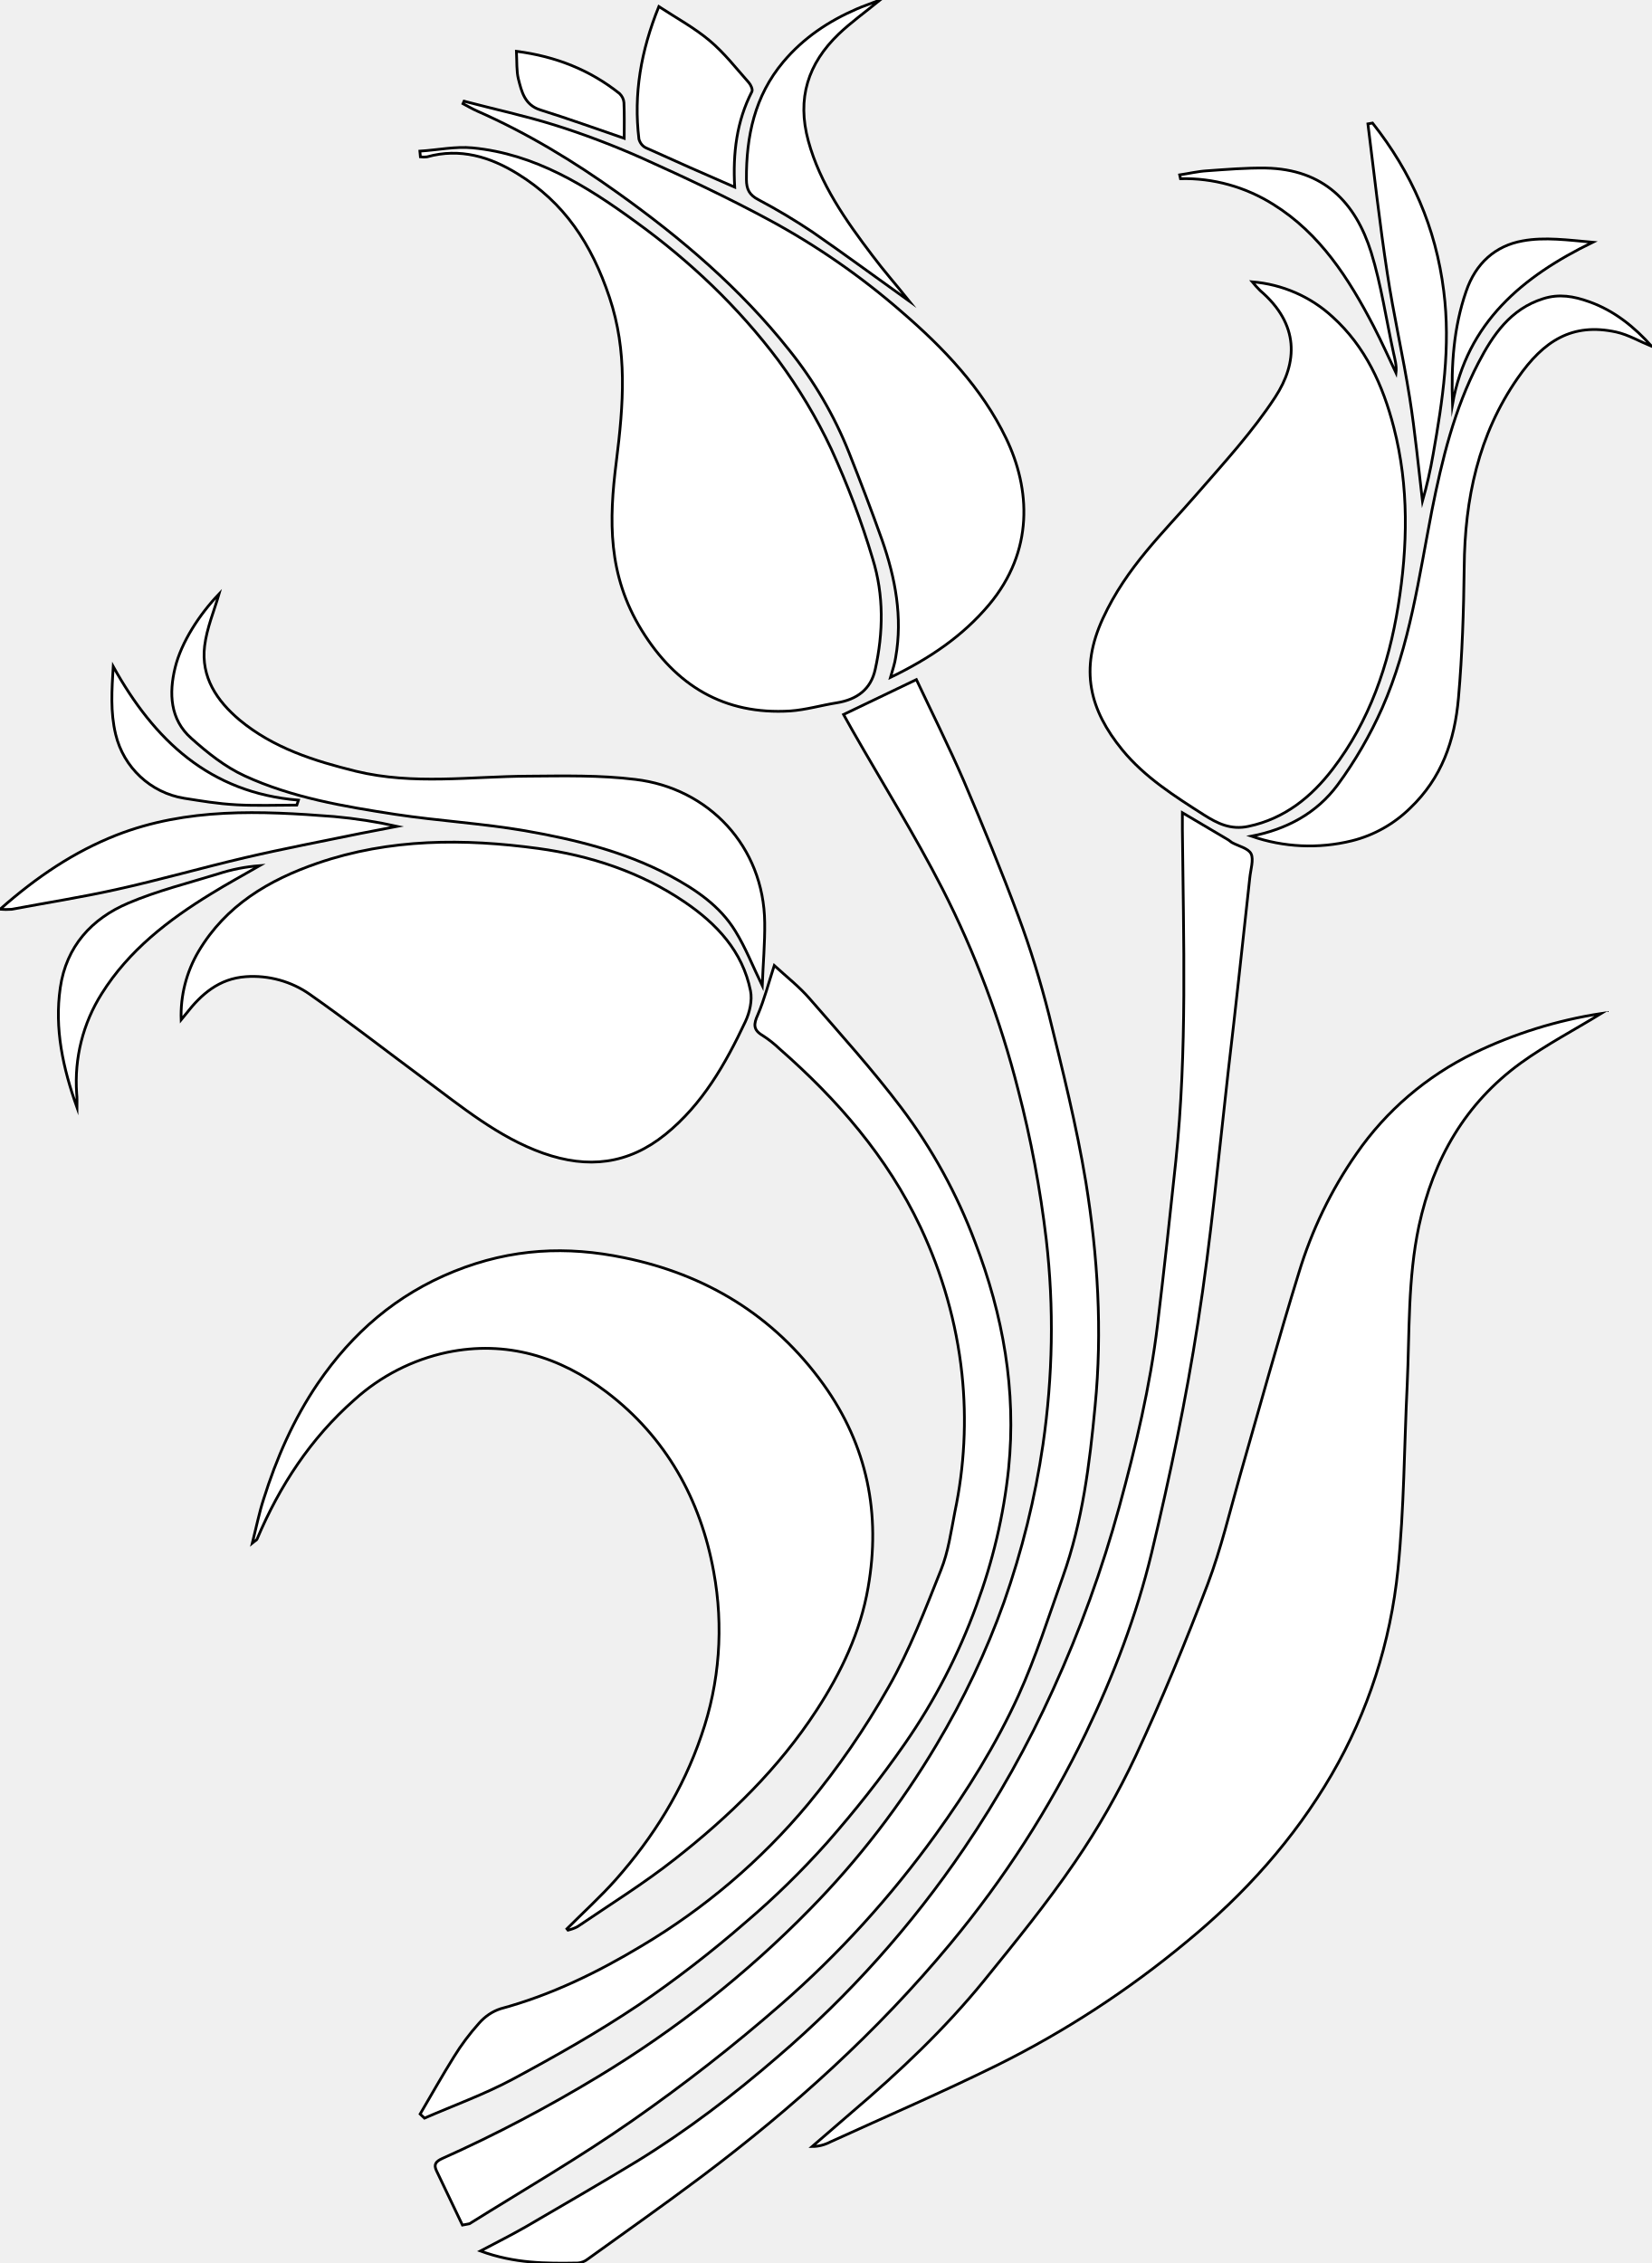
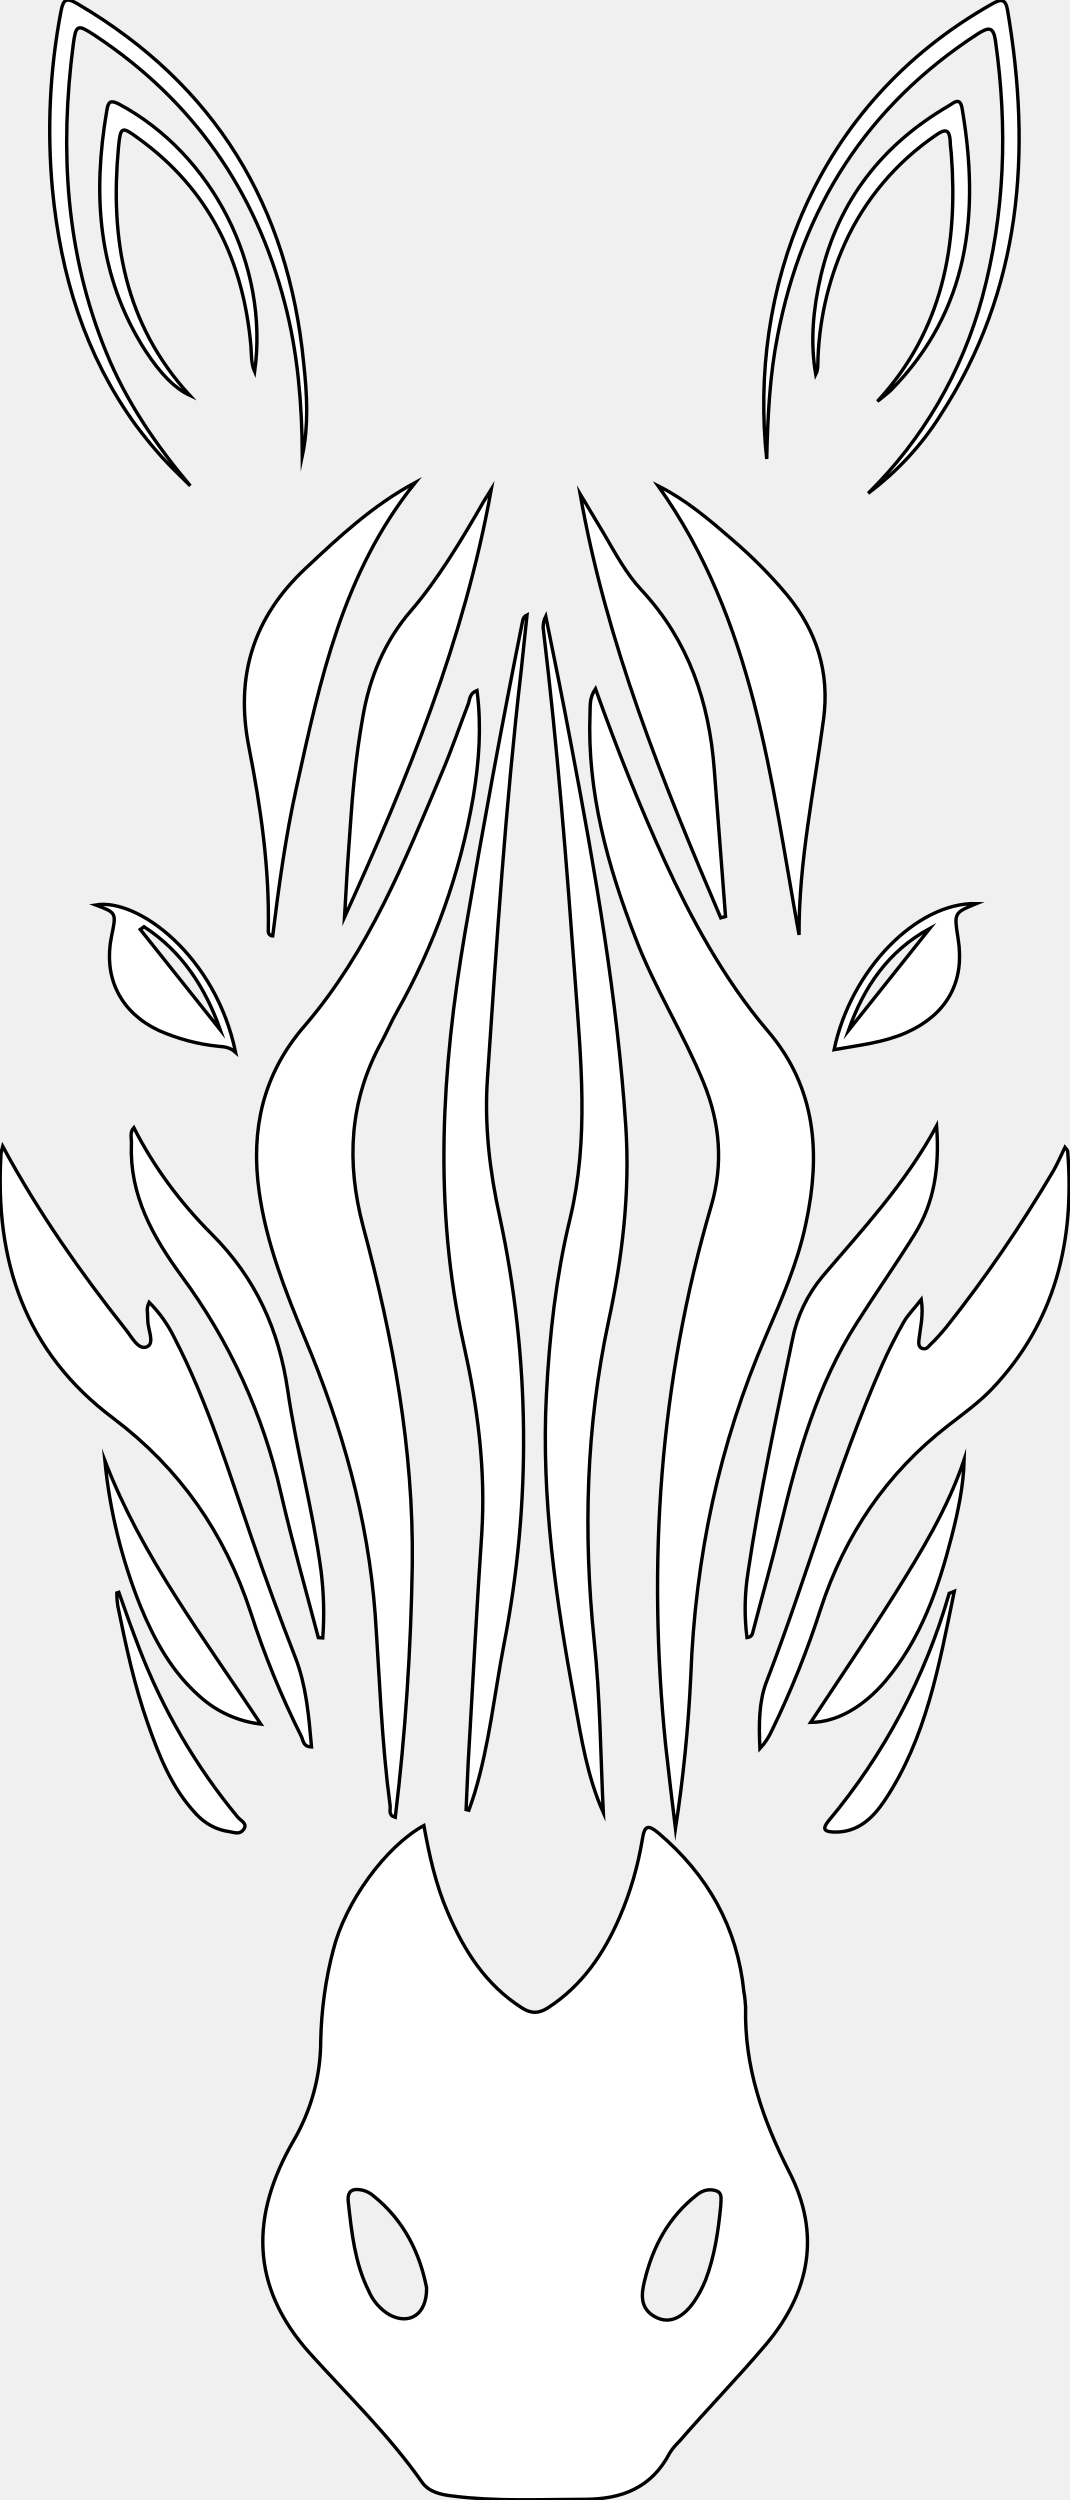
- <svg xmlns="http://www.w3.org/2000/svg" version="1.1" baseProfile="tiny" id="图层_1" x="0px" y="0px" width="605.5px" height="829.5px" viewBox="0 0 605.5 829.5" xml:space="preserve">
+ <svg xmlns="http://www.w3.org/2000/svg" version="1.1" baseProfile="tiny" id="图层_1" x="0px" y="0px" viewBox="0 0 314.1 734.3" xml:space="preserve">
  <g>
-     <path id="X81B540M2Gra5OT4" fill="#FFFFFF" stroke="#000000" stroke-miterlimit="10" d="M586.9,371.5c-9.8,6-20.1,11.4-29.4,18.1   c-20.4,14.8-32.1,35.2-37.4,59.8c-4.1,19.3-3.4,38.7-4.3,58.2c-1.1,22.6-1.1,45.3-3.4,67.8c-2.7,26.5-10.9,52.1-24.3,75.1   c-13.8,23.7-31.9,43.8-53.2,61.3c-21.3,17.7-44.6,32.9-69.4,45.2c-20.1,9.9-40.7,18.8-61.1,28.1c-2.1,1.1-4.4,1.7-6.7,1.7   l14.7-12.7c17.4-14.8,33.9-30.4,48.3-48.1c11.5-14.2,23-28.3,33.3-43.4c8.5-12.4,15.9-25.4,22.3-39c9.6-20.6,18.3-41.7,26.4-63   c4.9-13,8.1-26.6,11.9-40c7.1-24.7,13.9-49.5,21.5-74.1c4.7-15.5,11.8-30.3,21.1-43.6c10.9-15.8,25.8-28.5,43.1-36.9   C555,378.9,570.7,374,586.9,371.5z" />
-     <path id="X81B540M2Gra6OT4" fill="#FFFFFF" stroke="#000000" stroke-miterlimit="10" d="M207.8,707c6-6,12.3-11.7,17.9-18   c13.8-15.6,24.6-32.9,31.4-52.9c6.7-19.3,8.2-39.9,4.5-60c-4.8-26.5-17.5-49.3-39.2-65.8c-17.1-13-36.8-19.1-58.5-14.6   c-12.7,2.7-24.4,8.7-34,17.4c-16,14.1-27.4,31.5-35.7,51.1c-0.1,0.3-0.5,0.4-1.7,1.4c1.5-6,2.5-11.1,4.1-16   c4.7-15,11-29.4,19.9-42.5c12.7-18.6,28.9-32.6,50-41.1s41.4-9.3,62.2-5c29.9,6.1,54.9,21.1,73.1,46.4   c16.2,22.6,21.1,47.6,16.4,74.5c-2.8,16.3-9.9,31.2-18.9,45c-13.9,21.4-32.1,39-52,54.6c-11.3,8.9-23.7,16.6-35.6,24.7   c-1.1,0.6-2.3,1-3.5,1.3L207.8,707z" />
-     <g id="XFF3366M1Color5">
-       <path fill="#FFFFFF" stroke="#000000" stroke-miterlimit="10" d="M153.9,55.4c6.5-0.4,13-1.8,19.3-1.2    c22.9,2.2,41.7,13.9,59.8,27.1c19.9,14.4,37.6,31.2,52.3,50.8c7.5,10.2,14,21,19.4,32.5c6,13.1,11.1,26.5,15.2,40.3    c4.1,13.2,3.9,27,0.9,40.5c-1.6,7.3-6.7,11-14,12.2c-5.7,0.9-11.4,2.6-17.1,3c-24.3,1.5-42-9.3-54.5-29.6s-12-40.3-9.3-61.7    s4.1-40.6-2.5-60.3s-16.6-34.8-33.7-45.3c-10-6.2-21.1-9.6-33.2-6.2c-0.8,0.1-1.6,0.1-2.4,0L153.9,55.4z" />
-       <path fill="#FFFFFF" stroke="#000000" stroke-miterlimit="10" d="M170.1,37.1c11,2.9,22.2,5.3,33.1,8.7c10.9,3.4,21.6,7.5,32,12.1    c15.8,7.1,31.5,14.5,46.7,22.7c17.4,9.4,33.7,20.7,48.6,33.7c15.4,13.3,29.4,27.9,38.3,46.4s10.3,41.2-6.3,61    c-9.6,11.4-21.6,19.6-36.1,26.6c0.9-3.1,1.6-5.2,1.9-7.3c2.6-14.8-0.1-29.1-5-43.1c-3.8-10.7-7.9-21.4-12.1-32    c-5.4-13.6-12.9-26.4-22.1-37.8c-17.8-22.4-39.4-40.8-62.5-57.3c-16.2-11.6-33.3-22-51.7-30.1c-1.8-0.8-3.5-1.8-5.2-2.7    L170.1,37.1z" />
-     </g>
-     <g id="X66FF00M2Gra6Co13">
-       <path fill="#FFFFFF" stroke="#000000" stroke-miterlimit="10" d="M169.5,815.6l-9.5-19.9c-1.1-2.3-0.3-3.4,2.1-4.5    c19.7-8.8,38.8-18.9,57.3-30.1c28.3-17.1,54.3-37.6,77.4-61.2c17.9-18.2,33.5-38.5,46.5-60.4c9.9-16.6,18.2-34,24.7-52.2    c6.6-18.8,11.4-38.1,14.3-57.8c3.6-24.9,4.1-50.2,1.2-75.2c-2.2-18.5-5.6-36.8-10.3-54.8c-6.5-25.6-15.8-50.3-27.8-73.8    c-10.1-19.7-21.9-38.6-32.9-57.9l-3.3-5.9l26.7-12.8c5.7,12.1,11.9,24.5,17.4,37.2c7,16.4,13.8,32.9,20,49.6    c4.4,11.8,8.1,23.9,11.2,36.1c5,20.3,10.1,40.6,13.5,61.2c4.4,27.2,6.1,54.7,3.4,82.2c-2,21.2-4.6,42.3-11.8,62.5    c-5.2,14.6-9.9,29.5-16.3,43.6c-8.2,18-18.7,34.8-30.3,50.9c-16.5,22.9-35.5,43.8-56.7,62.3c-17.4,15.2-35.6,29.4-54.5,42.6    c-19.3,13.5-39.7,25.3-59.7,37.8l-1,0.2L169.5,815.6z" />
-       <path fill="#FFFFFF" stroke="#000000" stroke-miterlimit="10" d="M176.1,825.1c6.1-3.2,11.4-5.9,16.5-8.8    c13.7-8,27.4-15.9,40.9-24.1c18.4-11.3,35.5-24.4,51.8-38.5c26-22.3,48.9-47.9,68.1-76.2c12.5-18.4,23.4-37.9,32.6-58.2    c9.9-21.7,18-44.1,24.3-67.1c6-22,11.3-44.1,14-66.7c2.4-20,4.6-40,6.7-60c4.2-40.4,2.8-80.8,2.4-121.3c0-1.8,0-3.6,0-6.3l16.9,10    l1.2,0.9c2.5,1.4,6.1,2.1,7.1,4.2s-0.2,5.8-0.5,8.8c-2.6,23.6-5.1,47.3-7.9,70.9c-3.5,30.7-6.3,61.6-11.1,92.1    c-4.4,28.4-10.3,56.5-17,84.5c-5.5,22.8-13.9,44.8-24.1,66c-13.3,27.6-30,53.5-49.6,77.1c-26.8,32.3-57.7,60.2-91.2,85.4    c-13.7,10.3-27.8,20.2-41.8,30.3c-1,0.8-2.3,1.3-3.6,1.4C200.2,829.7,188.6,829.7,176.1,825.1z" />
-       <path fill="#FFFFFF" stroke="#000000" stroke-miterlimit="10" d="M154,774.9c4.1-7,8.1-14.1,12.4-21c2.7-4.4,5.8-8.5,9.2-12.3    c2.1-2.4,4.8-4.3,7.9-5.3c18.5-5,35.5-13.3,51.8-23.1c23-13.7,43.6-31.2,60.8-51.8c11.1-13.4,21-27.8,29.6-43    c7.7-13.5,13.4-28.3,19.2-42.9c2.7-6.7,3.7-14.1,5.1-21.3c3.5-16.6,4.4-33.7,2.6-50.6c-2-18.7-7.2-36.8-15.2-53.8    c-12.2-25.8-30.4-46.7-51.6-65.3c-1.9-1.8-4-3.5-6.2-4.9c-3.6-2.1-3.4-4.2-1.8-7.7c2.4-5.6,3.9-11.5,6-18c4.6,4.2,9.2,7.8,13,12.2    c11.4,13.1,23.1,26.1,33.6,40c11.3,15,20.4,31.6,27,49.2c10.3,26.8,15.2,54.4,12.3,83c-1.8,17.2-5.8,34-11.8,50.2    c-6.5,17.9-15.3,34.9-26.2,50.6c-8.8,12.7-18.4,24.8-28.6,36.4c-9.3,10.4-19.3,20.2-29.9,29.2c-12.4,10.8-25.5,20.9-39.1,30.2    c-14.9,10-30.5,18.8-46.3,27.3c-10.3,5.5-21.4,9.5-32.2,14.2L154,774.9z" />
-     </g>
-     <g id="X1100AAM2Gra1OT6">
-       <path fill="#FFFFFF" stroke="#000000" stroke-miterlimit="10" d="M66.4,373.8c-0.3-8.8,1.9-17.5,6.4-25.1    c10-16.8,25.6-26.1,43.6-32.3c26.5-9.1,53.7-9.1,80.9-5.4c19,2.6,37.4,8.6,53.6,19.6c11.8,8,21.3,18.1,24.2,32.6    c0.7,3.5-0.3,7.9-1.9,11.3c-7.3,15.5-15.7,30.3-29.3,41.3s-28.4,12.7-44.8,6.9s-30-17.1-43.9-27.4s-27.5-20.9-41.6-30.8    c-6.8-4.8-15.2-7.1-23.5-6.5c-9.8,0.7-16.3,6.4-21.9,13.6L66.4,373.8z" />
-       <path fill="#FFFFFF" stroke="#000000" stroke-miterlimit="10" d="M80.3,217.7c-1.8,6.2-4.5,12.5-5.3,19.1    c-1.4,11.4,4.5,20.1,12.8,27.1c12.4,10.3,27.3,15,42.7,18.8c21,5.1,42.1,1.9,63.1,1.8c13.1-0.1,26.4-0.4,39.3,1.2    c26.9,3.2,47.1,24.6,47.4,52.5c0.1,7.6-0.6,15.1-0.9,23.1c-3.5-7.2-6.1-13.9-9.8-19.9c-5.7-9.4-14.7-15.4-24.2-20.5    c-16.6-8.8-34.7-13.2-53-16.4c-15.7-2.7-31.7-3.6-47.5-6c-18.8-2.9-37.8-6.1-55.2-14.1c-7.2-3.3-13.7-8.5-19.6-13.8    c-7.8-6.9-8.2-16.5-5.9-25.9C66.5,235.3,73.2,225.1,80.3,217.7z" />
-     </g>
-     <g id="X8D05DDM2Gra7Co8">
-       <path fill="#FFFFFF" stroke="#000000" stroke-miterlimit="10" d="M459,103.3c11,0.9,21.4,5.4,29.5,12.9c12,10.9,18.4,25,22.4,40.5    c5.6,21.7,5.1,43.7,1.6,65.4s-10.5,42.2-24,59.8c-7.8,10.2-17.6,18.2-30.9,21c-6.5,1.4-11.4-1.1-16.3-4.2    c-10.8-6.9-21.7-13.8-29.9-23.8c-12-14.7-15.8-29.5-7.1-48.3s21.9-31.1,34.4-45.5c10-11.5,20.4-22.8,28.7-35.5s9-26.7-5.5-39.1    C460.9,105.5,459.9,104.4,459,103.3z" />
-       <path fill="#FFFFFF" stroke="#000000" stroke-miterlimit="10" d="M605.5,127c-4.4-1.8-8.6-4.3-13.1-5.3    c-16.1-3.5-26.6,3.2-36.1,16.9c-14.4,20.7-19.4,44.3-19.6,69.3c-0.2,16-0.7,32-2.1,47.9s-6.2,29.4-17.7,40.4    c-5.9,5.8-13.3,10-21.4,12c-12.2,3-25,2.4-36.8-1.7c12.9-2.5,23.9-8.4,31.6-18.8c6.4-8.7,11.9-18.2,16.3-28.1    c10.2-23.1,13.5-48.1,18.3-72.7c3.7-18.5,8.2-37,17-53.9c5.3-10.2,11.7-19.7,23.7-23.5c5.9-1.9,11.3-0.9,16.9,1.1    C591.8,113.9,599.1,119.9,605.5,127z" />
-     </g>
-     <g id="X3FD6FFM2Gra2OT21">
-       <path fill="#FFFFFF" stroke="#000000" stroke-miterlimit="10" d="M0,333.3c13.6-12,27.2-21.1,42.7-27.2    c25.9-10.1,52.8-8.9,79.7-6.8c7.8,0.7,15.6,1.9,23.2,3.6l-13.5,2.6c-14.1,2.9-28.3,5.6-42.4,8.9c-15.8,3.7-31.4,8.2-47.3,11.7    c-12.6,2.8-25.4,4.8-38.1,7.2C2.9,333.4,1.4,333.4,0,333.3z" />
-       <path fill="#FFFFFF" stroke="#000000" stroke-miterlimit="10" d="M28.2,405.9c-5.1-14.4-8.3-28.8-6.1-43.9s11.5-25.3,25-31    c10.6-4.5,21.9-7.3,32.9-10.7c4.9-1.6,10-2.6,15.2-3c-5.9,3.4-12,6.7-17.8,10.3c-15.7,9.6-30.2,20.8-40.1,36.6    c-6.9,10.9-10.1,23.7-9.2,36.6C28.3,402.5,28.2,404.2,28.2,405.9z" />
-       <path fill="#FFFFFF" stroke="#000000" stroke-miterlimit="10" d="M41.5,244.3c15,27,35.3,46.3,67.9,49l-0.6,1.8    c-7.3,0-14.7,0.3-22-0.1s-12.9-1.4-19.3-2.4c-12.3-2-22.2-11.3-25.1-23.4C40.4,260.9,41,253,41.5,244.3z" />
-     </g>
-     <g id="XF37FFFM2Gra6OT19">
-       <path fill="#FFFFFF" stroke="#000000" stroke-miterlimit="10" d="M503.1,45.1c14.3,18.1,23.2,38.3,26.1,61.6    c2.6,20.4-0.4,40.1-3.9,59.9c-1,5.8-2.3,11.5-3.9,17.1c-1.5-12.7-2.7-25.4-4.7-38c-2.4-15.2-5.9-30.3-8.2-45.6    c-2.8-18.2-4.8-36.4-7.1-54.7L503.1,45.1z" />
-       <path fill="#FFFFFF" stroke="#000000" stroke-miterlimit="10" d="M432.4,64.1c3.4-0.5,6.7-1.3,10.1-1.5c7.1-0.5,14.3-1.1,21.4-1    c21.4,0.4,33,12.7,38.7,30.9c3.7,12,5.5,24.6,8.2,36.9c0.5,2.3,1.2,4.7,0.9,7.3c-2.7-5.7-5.3-11.5-8.2-17.1    c-9.1-17.5-19.6-34-36.8-44.7c-10.2-6.4-22-9.7-34-9.4L432.4,64.1z" />
-       <path fill="#FFFFFF" stroke="#000000" stroke-miterlimit="10" d="M532.4,148.2c-0.5-14.4,0.4-28.1,5-41.4    c3.5-10.3,10.7-16.7,20.7-18.5c8.1-1.5,16.7-0.3,25.7,0.5C558.1,101.3,537.7,118.2,532.4,148.2z" />
-     </g>
-     <g id="XFFB6F5M2Color19">
-       <path fill="#FFFFFF" stroke="#000000" stroke-miterlimit="10" d="M269.3,68.6c-11.3-4.9-21.9-9.6-32.5-14.4    c-1.3-0.6-2.2-1.8-2.6-3.2c-2-16.5,0.7-32.3,7.3-48.6c6.6,4.3,13,7.8,18.5,12.4c5.5,4.6,9.8,10.2,14.5,15.5    c0.7,0.8,1.5,2.5,1.1,3.3C270,44.5,268.6,56.2,269.3,68.6z" />
-       <path fill="#FFFFFF" stroke="#000000" stroke-miterlimit="10" d="M333.3,110.4c-12.3-8.8-23.7-17.2-35.4-25.3    c-6.4-4.3-13.1-8.3-19.9-11.9c-3.3-1.7-4.4-3.8-4.4-7.4c-0.1-15.8,3-30.6,13.5-43.1C294.4,14,303.6,7.8,314,3.3    c2.5-1.1,5-1.9,8.6-3.3c-5.8,4.7-10.8,8.3-15.2,12.5C296.2,23.3,292,36,296.3,51.7s13.7,29.1,23.5,42    C323.9,99.2,328.5,104.4,333.3,110.4z" />
-       <path fill="#FFFFFF" stroke="#000000" stroke-miterlimit="10" d="M189.3,18.8c14.6,1.9,27,6.9,37.8,15.5c0.9,0.9,1.5,2,1.6,3.3    c0.2,4.3,0.1,8.6,0.1,13.1c-10.5-3.6-20.5-7.2-30.7-10.4c-5.8-1.8-6.9-6.7-8.1-11.4C189.3,26,189.5,22.8,189.3,18.8z" />
-     </g>
+     <path id="X00B7FFM2Gra3Co12_6_" fill="#FFFFFF" stroke="#000000" stroke-miterlimit="10" d="M124.5,536.2c1.6,8.8,3.5,17.4,7,25.5   c4.8,11.2,11.1,21.2,21.7,28c2.8,1.8,5,1.8,7.8,0c10-6.5,16.4-15.9,21-26.6c3.2-7.4,5.4-15.1,6.7-23c0.6-4,1.7-4.2,4.7-1.7   c14.5,12.3,23.2,27.7,25.1,46.7c0.3,1.5,0.4,3,0.5,4.5c-0.4,17.4,5,33,12.9,48.5c9.1,17.8,6.2,35-7,50.6   c-8.2,9.7-17,18.7-25.3,28.3c-1.1,1.1-2.1,2.2-2.9,3.5c-5.3,10.2-14,13.6-25.1,13.6c-13,0-26,0.7-38.9-1c-3.4-0.4-6.8-1.2-8.8-4.1   c-9.6-13.7-21.6-25.3-32.8-37.7c-17.9-19.9-17.4-40.8-4.9-62.5c5.2-8.9,8-19.1,8-29.4c0.2-9,1.4-18,3.7-26.7   C101.4,558.7,113.3,542.3,124.5,536.2z M125.3,672c-1.9-9.9-6.5-19.8-15.7-27.1c-0.9-0.8-2-1.3-3.1-1.6c-2.8-0.6-4.6,0-4.2,3.5   c1,9,1.9,17.9,6,26.1c1.2,2.9,3.4,5.4,6.1,7C120.2,683,125.4,679.9,125.3,672L125.3,672z M211.7,647.9c0-1.9,0.6-3.7-1.3-4.4   s-4-0.2-5.6,1.1c-8.4,6.5-13.1,15.3-15.5,25.4c-1,4-1.3,8.1,3.1,10.5s8.4,0,11.5-4.5c1.3-1.9,2.4-4,3.3-6.2   C210,662.5,211,654.9,211.7,647.9L211.7,647.9z" />
+     <path id="X66FF00M1Gra7Co17_3_" fill="#FFFFFF" stroke="#000000" stroke-miterlimit="10" d="M174.9,202.3   c6.3,17.6,12.9,34.3,20.4,50.7s17.4,34.8,30.2,49.8c14.3,16.7,15.6,36.2,11.2,56.6c-2.4,11.5-7.1,22.2-11.7,32.9   c-13.8,31.9-20.8,65.2-22.1,99.9c-0.7,15-2.2,30-4.5,44.9c-1-8.2-2-16.4-2.9-24.6c-5.4-53.6-1.8-106.5,13.4-158.3   c3.6-12.3,2.6-24.3-2.2-36.1c-5.9-14.5-14.4-27.8-20-42.5c-8.2-21.2-14.3-43-13.4-66.1C173.4,207.2,173.1,205,174.9,202.3z" />
+     <path id="X66FF00M1Gra7Co17_2_" fill="#FFFFFF" stroke="#000000" stroke-miterlimit="10" d="M140.1,202.8c1.4,10.7,0.6,21-1.1,31.3   c-3.8,22.2-11.4,43.6-22.5,63.2c-1.6,2.8-2.8,5.7-4.3,8.5c-9.6,17.4-10.6,35.5-5.5,54.6c8.7,32.4,14.8,65.3,14.4,99.1   c-0.4,24.8-2,49.6-5,74.3c-2.1-0.6-1.4-2.2-1.5-3.3c-2.5-18.7-3.1-37.5-4.4-56.3c-2.1-28.2-9.7-55-20.6-81   c-5.8-14-11.4-28.1-13.5-43.3c-2.5-18.1,1.1-34.4,13.3-48.5c18.9-22,29.5-48.5,40.5-74.7c2.8-6.6,5.1-13.4,7.7-20.1   C138,205.4,137.9,203.7,140.1,202.8z" />
+     <path id="X038203M2Gra1Co14_3_" fill="#FFFFFF" stroke="#000000" stroke-miterlimit="10" d="M136.9,531.5   c0.3-6.2,0.5-12.5,0.9-18.7c1.2-20.8,2.3-41.6,3.7-62.3c1.2-18.8-1.2-37.4-5.3-55.6c-9-40.5-6.5-80.7,0.4-121.1   c5.2-30.5,10.8-61,16.9-91.4c0.1-0.8,0.6-1.5,1.3-1.8c-0.6,5.4-1.1,10.8-1.7,16.2c-4.6,39.7-7.2,79.6-9.9,119.5   c-1,13.9,0.6,27.6,3.6,41.2c8.9,41.4,9.3,84.1,1.2,125.6c-2.8,14.6-4.3,29.3-8.6,43.6c-0.5,1.7-1.1,3.3-1.7,5L136.9,531.5z" />
+     <path id="X038203M2Gra1Co14_2_" fill="#FFFFFF" stroke="#000000" stroke-miterlimit="10" d="M177.2,532.4   c-4.7-10.6-6.4-21.6-8.4-32.6c-5.5-29.9-9.9-59.8-8.3-90.3c0.9-17.3,2.8-34.5,6.9-51.4c5.7-23.5,3.2-47,1.5-70.6   c-2.5-34.2-5.2-68.4-9.3-102.5c-0.2-1.4,0.1-2.8,0.7-4c2.6,12.8,5.2,25.6,7.6,38.5c7,36.8,13.4,73.7,15.9,111.2   c1.3,19.5-1,38.7-5.1,57.6c-6.6,31-7.4,62-4.2,93.4C176.3,498.5,176.4,515.5,177.2,532.4z" />
+     <path id="X66FF00M1Gra7Co17_1_" fill="#FFFFFF" stroke="#000000" stroke-miterlimit="10" d="M270.6,381.7c0.7,4.8-0.3,8.3-0.7,11.9   c-0.1,1-0.1,2.2,1.1,2.5s1.6-0.5,2.1-1c1.7-1.6,3.2-3.3,4.7-5.1c11.6-14.6,22.1-30,31.6-46.1c1.2-2.1,2.2-4.4,3.4-6.9   c0.4,0.5,0.8,0.9,0.8,1.2c2.1,26.2-3.6,50-22.1,69.6c-3.9,4.1-8.5,7.4-13,10.9c-18.1,14-30.3,32.1-37.4,53.7   c-3.9,12.2-8.7,24.2-14.3,35.7c-0.9,2-2.1,3.9-3.6,5.5c-0.3-6.8-0.4-13.7,2-19.8c11.9-30.8,20.6-62.7,33.9-92.9   c1.9-4.3,4-8.4,6.3-12.5C266.7,386.1,268.5,384.4,270.6,381.7z" />
+     <path id="X66FF00M1Gra7Co17" fill="#FFFFFF" stroke="#000000" stroke-miterlimit="10" d="M0.8,336.7c10.6,19.6,22.9,37.1,36.2,53.9   c1.7,2.1,3.6,6,6.1,5s0.3-5.1,0.3-7.8s-0.5-3.3,0.4-5.3c3,3,5.5,6.5,7.4,10.4C61,411.8,67.1,432,74,452c4,11.6,8.2,23.2,12.7,34.7   c3.3,8.5,4,17.4,4.8,26.4c-2.5,0-2.4-1.9-3-3.1c-5.9-11.8-10.9-24-14.9-36.5c-7.6-23.2-20.8-42.2-40.3-56.9   c-26-19.5-34.9-46.3-33-77.7C0.4,338.2,0.6,337.4,0.8,336.7z" />
+     <path id="X66FF00M2Gra4Co13_1_" fill="#FFFFFF" stroke="#000000" stroke-miterlimit="10" d="M122,141.7   c-21.4,26.6-28,58.2-34.9,89.5c-3.2,14.4-5.2,29-7,43.7c-0.7,0-1.3-0.6-1.3-1.3c0-0.1,0-0.1,0-0.2c0.4-18.3-2.2-36.2-5.7-54   c-4.1-20.8,1.3-38.1,16.7-52.5C99.6,157.7,109.4,148.5,122,141.7z" />
+     <path id="X66FF00M2Gra4Co13" fill="#FFFFFF" stroke="#000000" stroke-miterlimit="10" d="M193.3,142.7c8.2,4.1,15.1,10,21.9,15.9   c5.8,5,11.2,10.4,16.1,16.3c8.7,10.6,12.4,22.8,10.6,36.3c-2.8,21.1-7.3,42-7.2,63.4C226.4,229,221.5,182.3,193.3,142.7z" />
+     <path id="X05E8E2M2Color11_1_" fill="#FFFFFF" stroke="#000000" stroke-miterlimit="10" d="M211.7,269.6   c-17.2-40.3-33.6-80.8-41.3-124.5l7,11.7c3.4,5.8,6.5,11.7,11.1,16.6c13.8,14.9,19.8,32.8,21.3,52.7c1.1,14.4,2.2,28.8,3.3,43.1   L211.7,269.6z" />
+     <path id="X05E8E2M2Color11" fill="#FFFFFF" stroke="#000000" stroke-miterlimit="10" d="M144.3,143.7   c-7.9,44.2-24.7,85.2-43.1,125.7c0.4-6.6,0.7-13.2,1.2-19.8s0.9-13.6,1.6-20.4s1.5-12.6,2.6-18.8c2-11.5,6.4-22.1,14.1-31   s14.9-20.8,21.3-32L144.3,143.7z" />
+     <path id="X66CCFFM1Gra7Co16_1_" fill="#FFFFFF" stroke="#000000" stroke-miterlimit="10" d="M88.8,133.9c-0.1-15.2-1.3-30.3-5.2-45   C75,55.7,56.6,29.5,28,10.5c-5.3-3.5-5.7-3.4-6.5,2.7c-4,30.9-2.2,61.2,9.7,90.3c5.9,14.5,14.6,27.2,24.7,39.2   c-2.8-2.8-5.7-5.5-8.4-8.5s-5.2-6.1-7.6-9.3c-15-20.7-22.1-44.2-24.5-69.3c-1.6-17.4-0.8-35,2.5-52.2c0.7-3.8,1.7-4.2,5-2.2   C63.3,25,84.7,60.5,89.2,106.7C90.2,115.8,90.7,124.9,88.8,133.9z" />
+     <path id="X66CCFFM1Gra7Co16" fill="#FFFFFF" stroke="#000000" stroke-miterlimit="10" d="M255,144.9c16.1-15.9,27.6-35.7,33.5-57.5   c6.7-24.8,7.5-49.9,3.9-75.3c-0.6-4.5-2.1-4.1-5.3-2.1c-32.4,21.1-51.4,50.9-58.7,88.6c-2.3,11.6-2.9,23.4-3.2,36.2   C219.9,86.1,238.4,31,291.5,1.1c2.5-1.4,3.8-1.5,4.4,1.7c7.2,42,4.2,82.4-19.7,119.2C270.6,130.9,263.4,138.6,255,144.9z" />
+     <path id="X002C72M2Gra8Co11_1_" fill="#FFFFFF" stroke="#000000" stroke-miterlimit="10" d="M286.8,265.4   c-6.6,2.7-6.6,2.7-5.4,10.2c2.1,12.8-3.3,22.4-15.2,27.7c-6.8,3-14,3.7-21.2,5C249.9,284.8,269.3,265,286.8,265.4z M273.1,272.7   c-12.2,6.6-19.4,17.2-23.9,30L273.1,272.7z" />
+     <path id="X002C72M2Gra8Co11" fill="#FFFFFF" stroke="#000000" stroke-miterlimit="10" d="M69.2,309.1c-1.9-1.7-3.6-1.6-5.2-1.8   c-6-0.6-11.8-2.2-17.3-4.6c-11.3-5.3-16.5-15.6-13.9-27.9c1.4-6.7,1.4-6.7-4.7-9C40.6,263.7,63.4,280.9,69.2,309.1z M64.7,302.5   c-4.4-12.5-11.3-23.1-22.4-30.3l-1.1,0.8L64.7,302.5z" />
+     <path id="X038203M2Gra1Co14_1_" fill="#FFFFFF" stroke="#000000" stroke-miterlimit="10" d="M257.7,117.9   C276.9,97.1,281.5,72,279.4,45c-0.1-1.2-0.3-2.3-0.3-3.5c-0.2-3.5-1.4-3.8-4.2-1.8c-11.6,7.9-20.9,18.9-26.7,31.7   c-5.1,11.3-7.8,23.5-8,35.9c0,0.9-0.2,1.9-0.6,2.7c-1.7-9.8-0.7-19.5,1.5-29c5.2-22.2,18.1-38.6,37.7-50c1.5-0.9,3.2-2.6,3.8,0.9   c5.2,30.6,2.2,59.2-20.9,82.7C260.4,115.8,259,116.8,257.7,117.9z" />
+     <path id="X038203M2Gra1Co14" fill="#FFFFFF" stroke="#000000" stroke-miterlimit="10" d="M74.8,109.2c-1.1-2.5-0.9-5-1.1-7.5   c-2.2-25.2-12.3-46.1-33.1-61.1c-4.9-3.6-5.2-3.5-5.8,2.7c-2.5,26.8,1.7,51.8,20.9,72.8c-4.3-2-8.5-6.2-13-13.1   c-14-21.9-15.6-45.8-11.3-70.7c0.4-2.5,1.1-3,3.6-1.7C62.4,45.3,79.1,78,74.8,109.2z" />
+     <path id="X00B7FFM2Gra3Co12_5_" fill="#FFFFFF" stroke="#000000" stroke-miterlimit="10" d="M93.5,481c-3.7-14.1-7.7-28.2-11-42.5   c-5.2-23-15.1-44.6-29.1-63.6C44.9,363.3,38,351,38.6,336c0.1-1.6-0.6-3.3,0.7-4.8c5.9,11.6,13.7,22.1,22.9,31.3   c12.9,12.9,19.7,28,22.3,45.8s7.4,35.2,9.8,53.1c0.8,6.5,1,13.1,0.5,19.7L93.5,481z" />
+     <path id="X00B7FFM2Gra3Co12_4_" fill="#FFFFFF" stroke="#000000" stroke-miterlimit="10" d="M219.4,481c-0.8-6.3-0.7-12.8,0.3-19.1   c3.4-22.9,8.3-45.5,13-68.2c1.3-6.9,4.4-13.4,8.9-18.8c11.7-13.8,24.1-26.9,33.5-44.2c0.9,12.3-0.7,22.6-6.5,31.9   s-11.4,17.2-16.9,25.9c-11.7,18.3-17.4,38.8-22.4,59.6c-2.5,10.5-5.5,20.9-8.2,31.4C220.9,480.1,220.8,480.8,219.4,481z" />
+     <path id="X00B7FFM2Gra3Co12_3_" fill="#FFFFFF" stroke="#000000" stroke-miterlimit="10" d="M30.8,429   c10.8,28.1,28.9,51.8,45.8,77.4c-6.7-0.8-12.9-3.6-17.9-8.1c-8.2-7.2-13.3-16.5-17.4-26.4C35.8,458.2,32.2,443.7,30.8,429z" />
+     <path id="X00B7FFM2Gra3Co12_2_" fill="#FFFFFF" stroke="#000000" stroke-miterlimit="10" d="M238.1,505.9   c8.3-12.6,16.7-24.9,24.6-37.5c7.9-12.6,15.7-25.4,20.5-39.7c-0.2,7.8-1.8,15.3-3.7,22.7c-3.9,15.2-9,30-19.4,42.3   C253.5,501.5,245.6,505.9,238.1,505.9z" />
+     <path id="X00B7FFM2Gra3Co12_1_" fill="#FFFFFF" stroke="#000000" stroke-miterlimit="10" d="M34.9,467.7c1.9,5.4,3.8,10.8,5.9,16.2   c6.9,18.1,16.7,34.9,29,49.8c0.8,1,3,1.9,1.8,3.6s-2.8,0.9-4.2,0.7c-3.8-0.5-7.3-2.4-9.9-5.3c-7-7.5-10.7-16.8-14-26.2   c-4-11.3-6.5-23-8.9-34.8c-0.2-1.3-0.3-2.5-0.3-3.8L34.9,467.7z" />
+     <path id="X00B7FFM2Gra3Co12" fill="#FFFFFF" stroke="#000000" stroke-miterlimit="10" d="M280.3,467.4   c-4.5,21.8-8.2,43.1-20.5,61.5c-3.5,5.2-8,9.5-15,9.2c-2.6-0.1-3.4-0.8-1.5-3.2c16.4-19.6,28.5-42.4,35.5-66.9L280.3,467.4z" />
  </g>
</svg>
